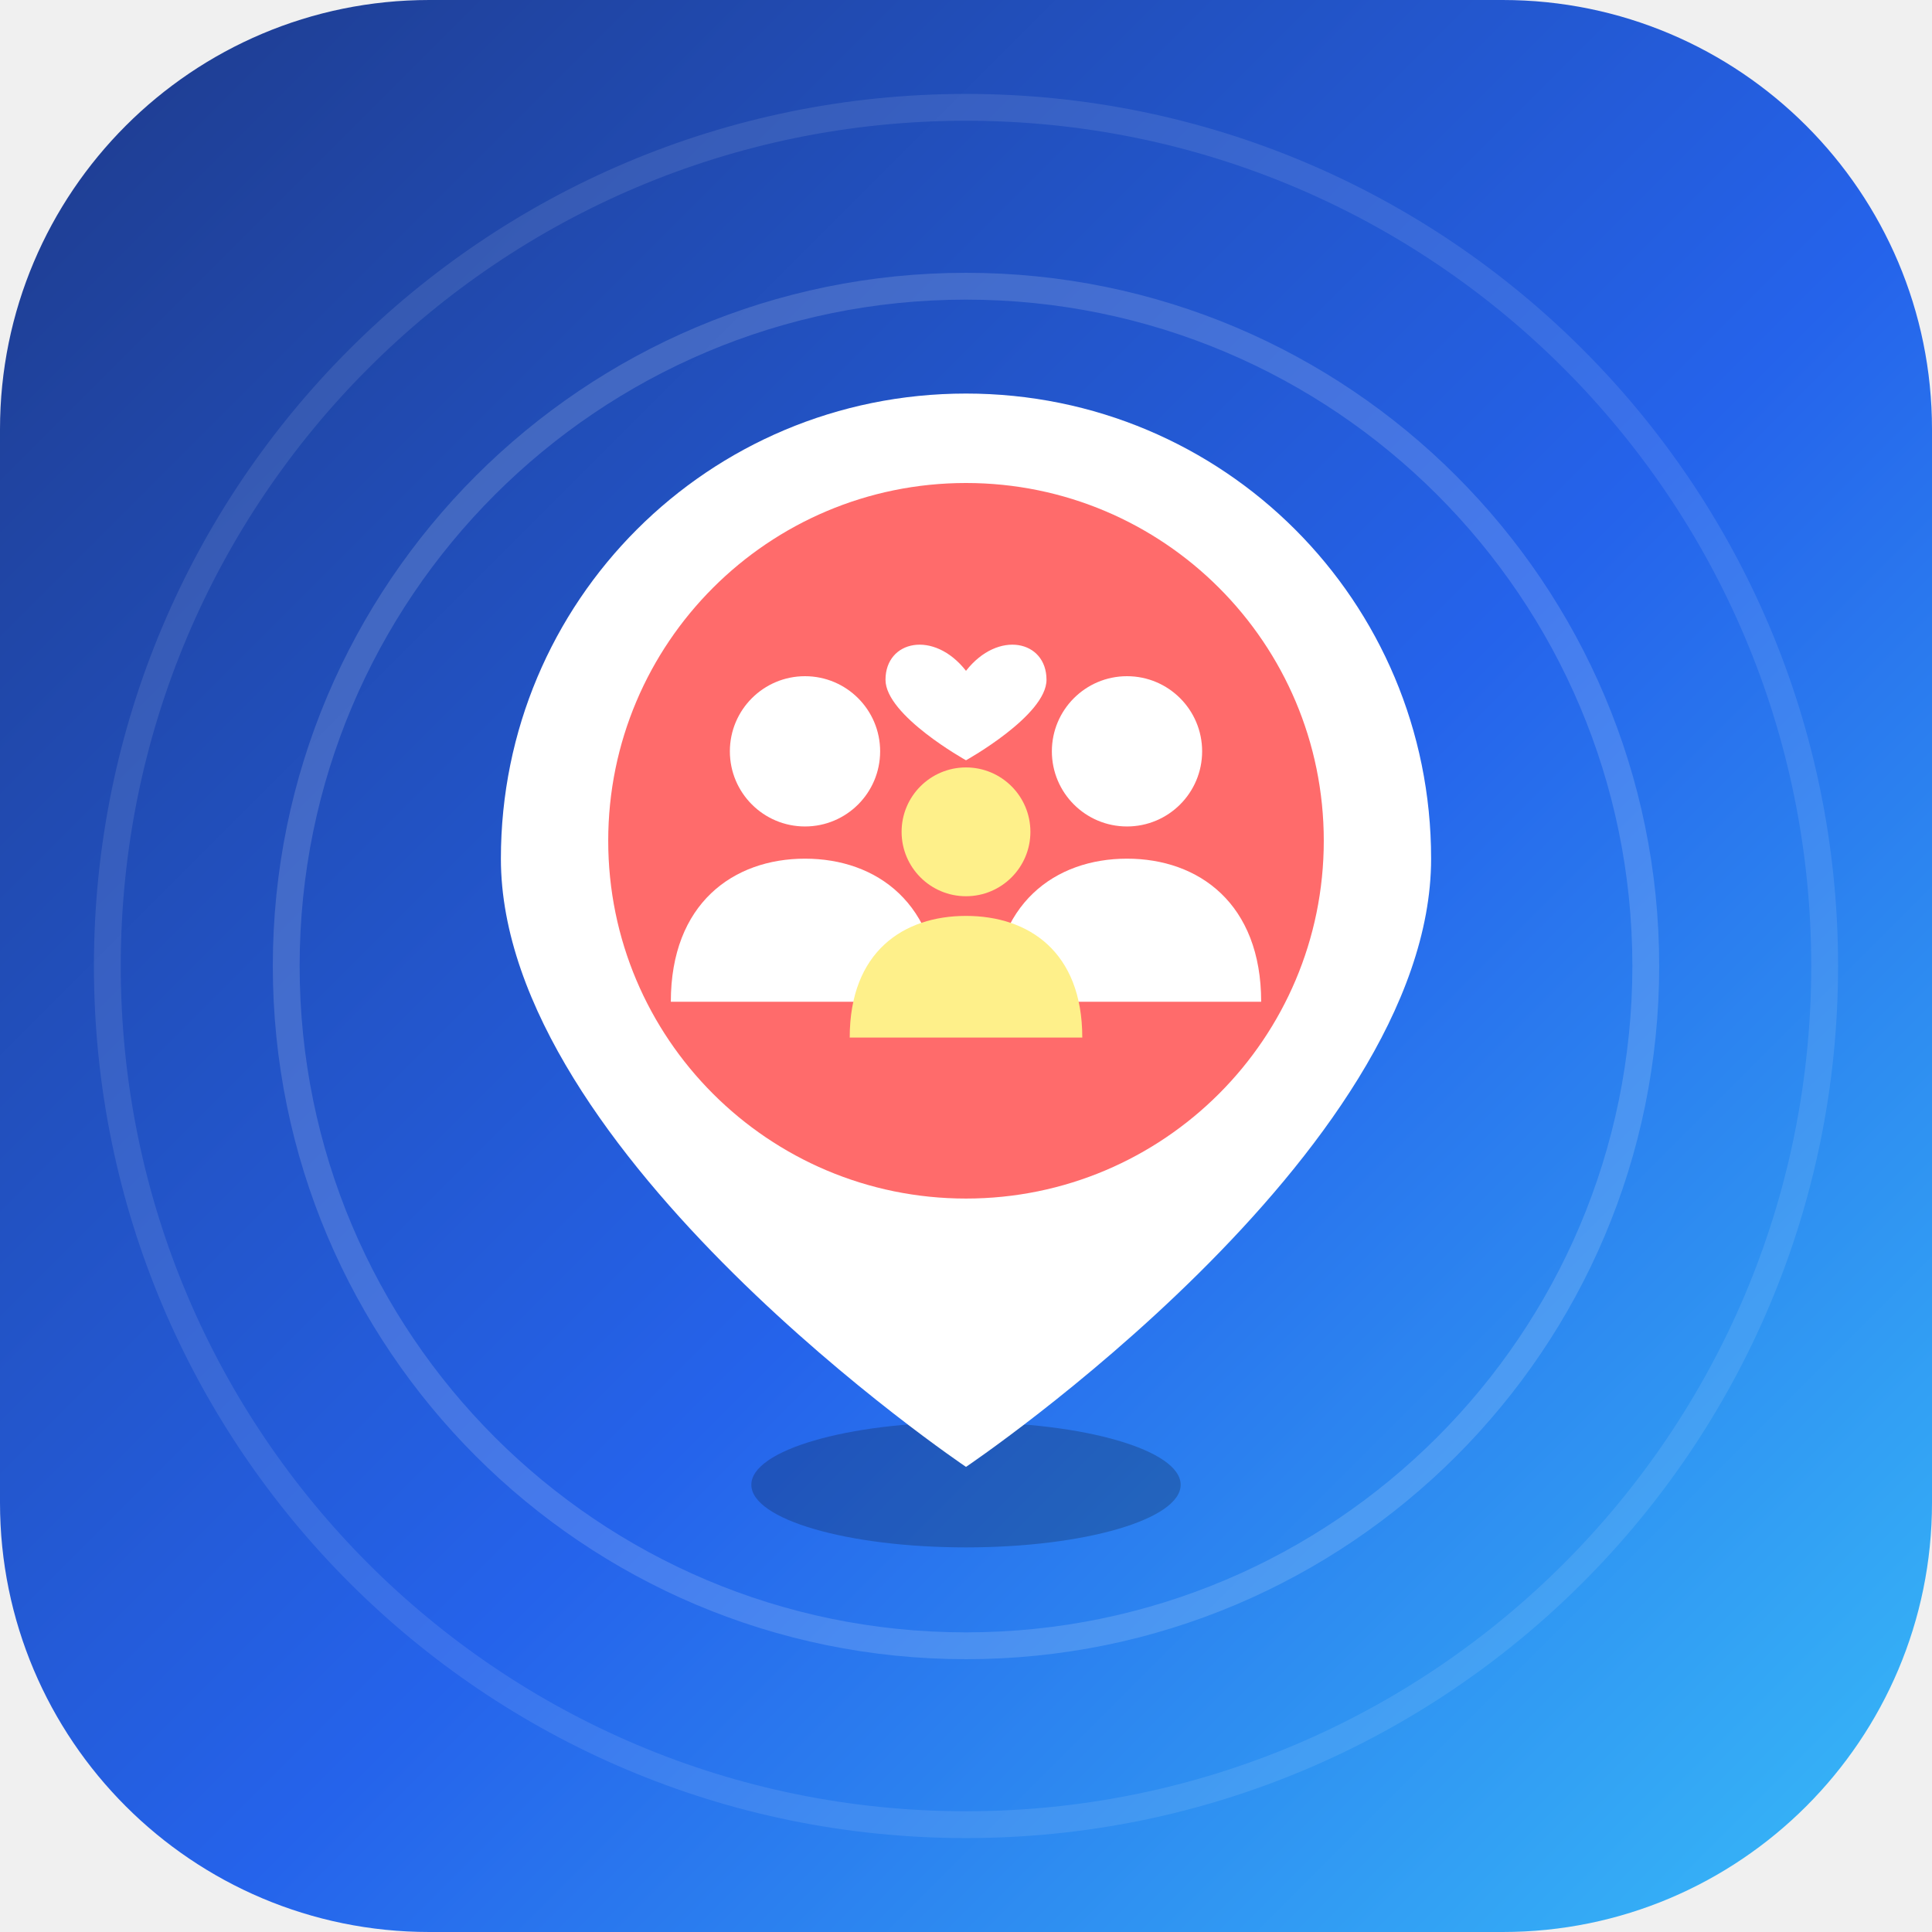
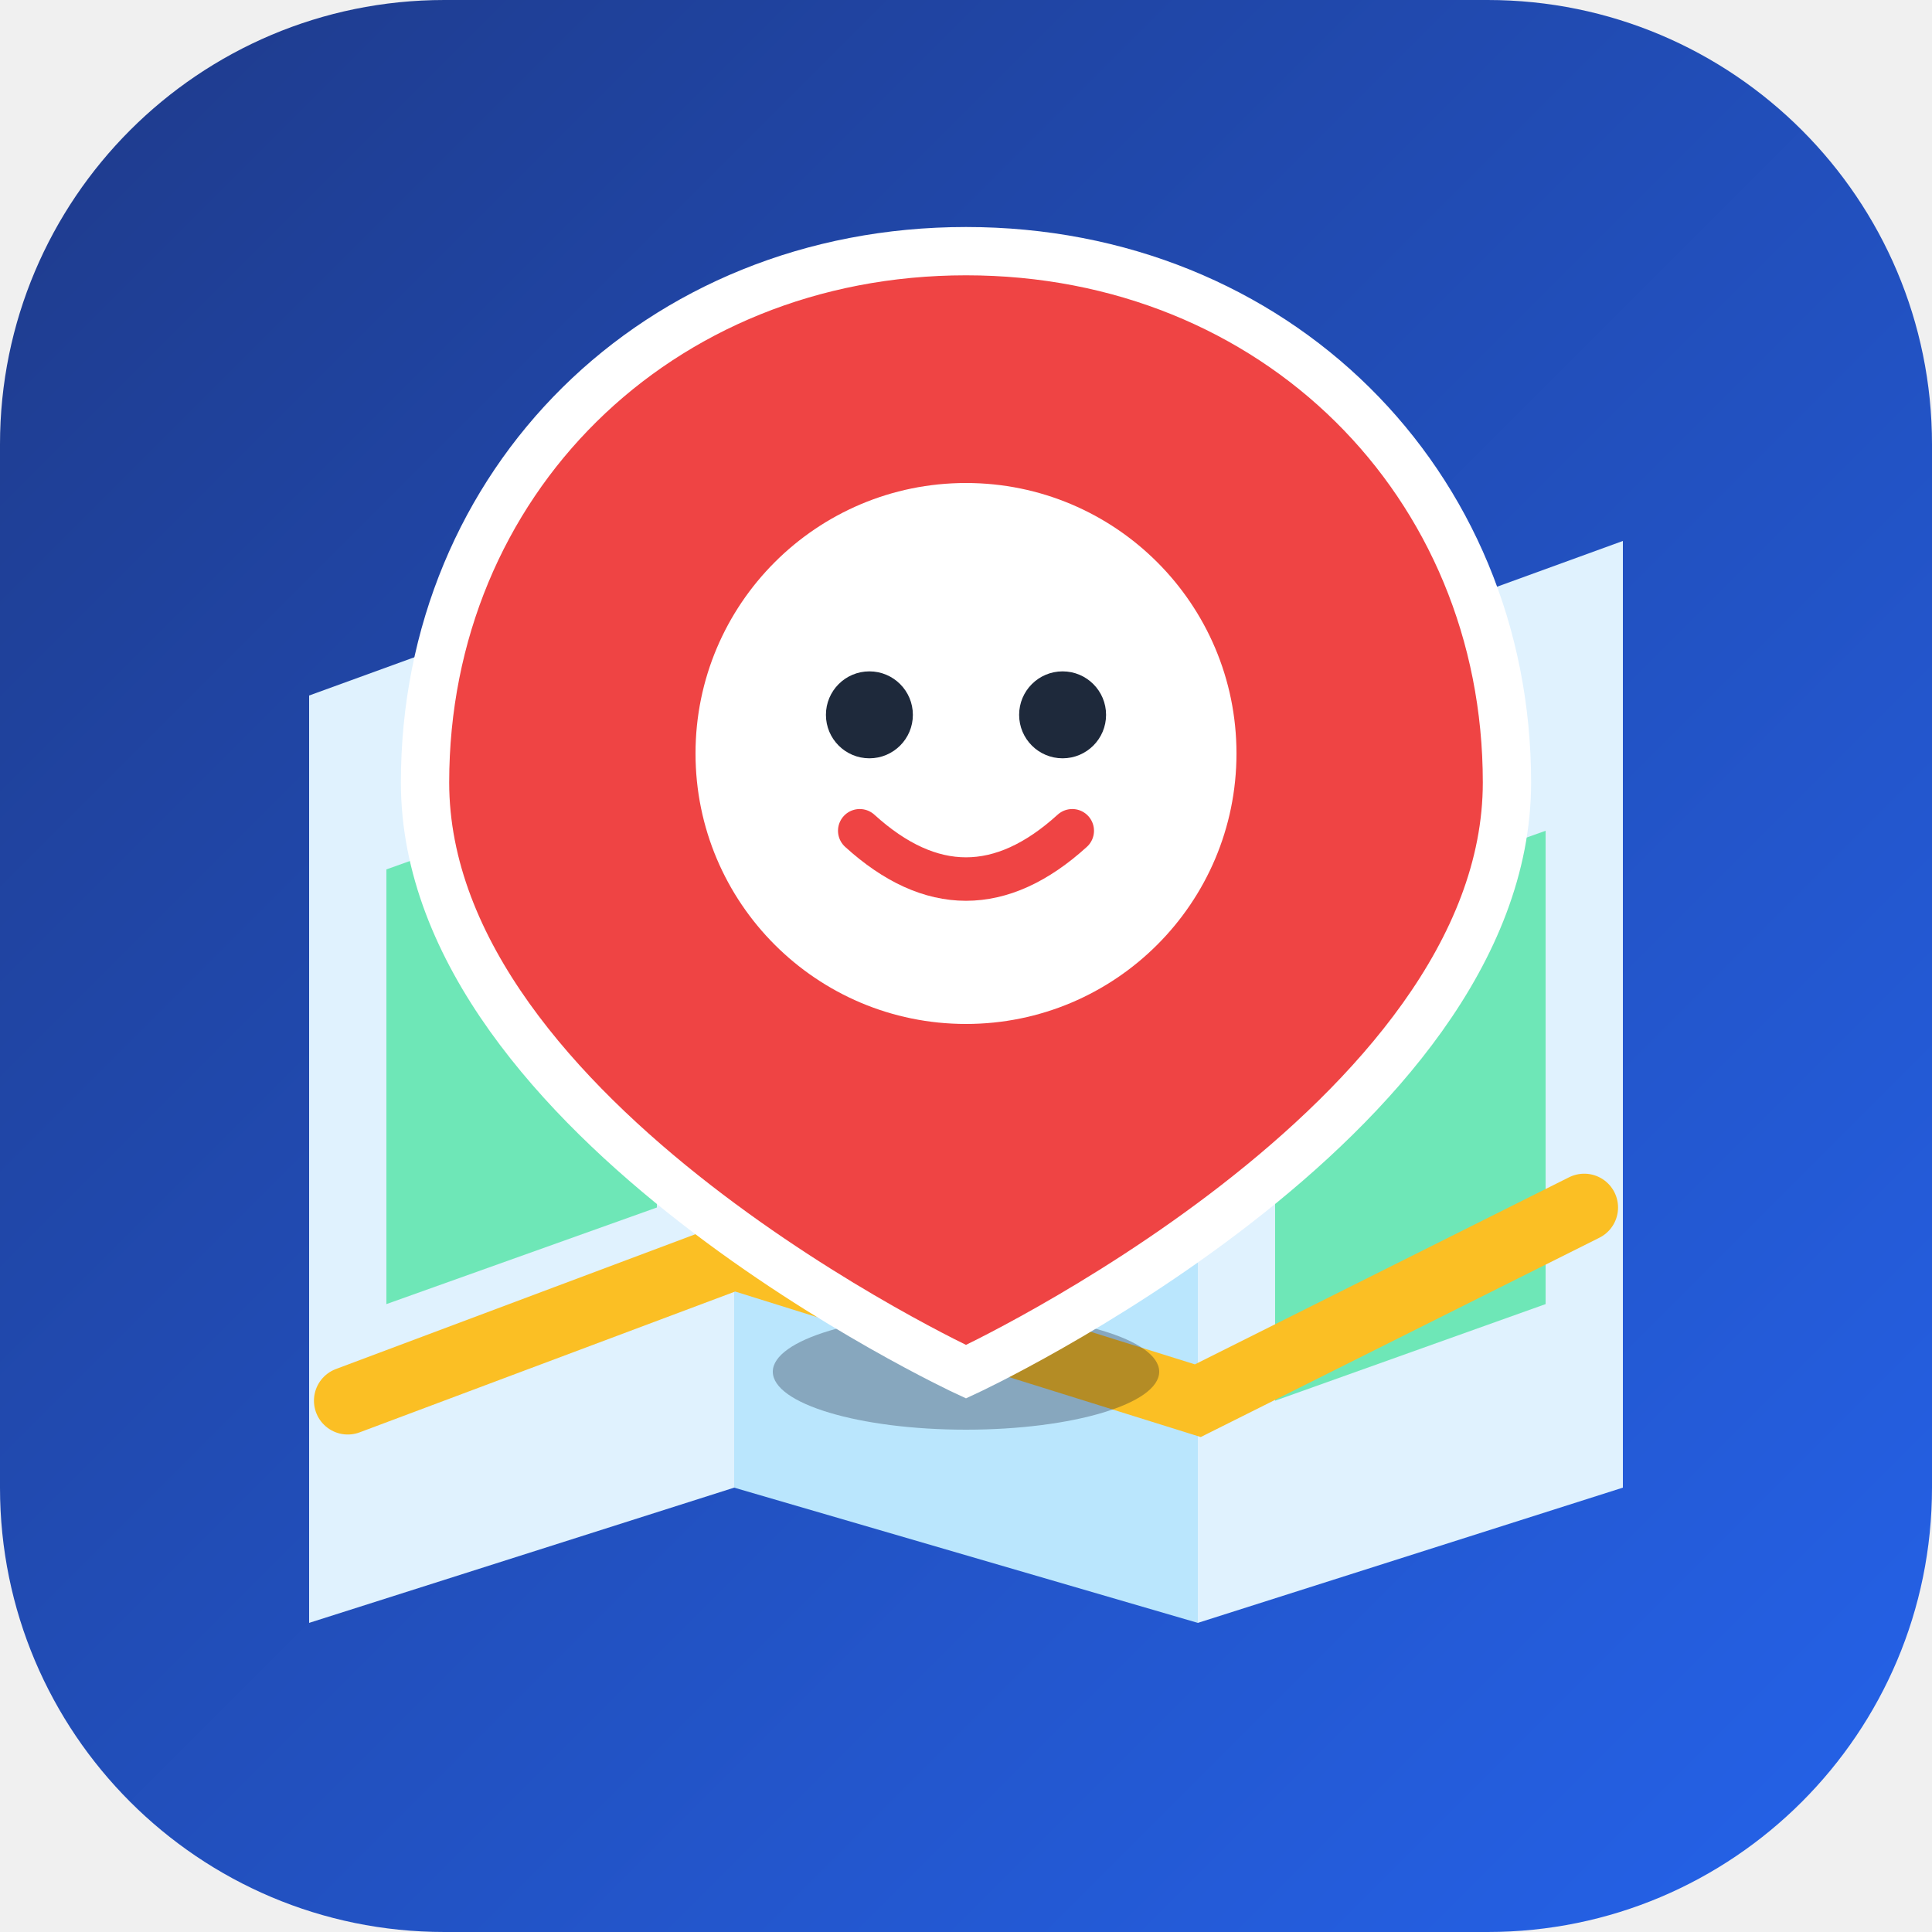
- <svg xmlns="http://www.w3.org/2000/svg" viewBox="0 0 108 108" width="256" height="256">
+ <svg xmlns="http://www.w3.org/2000/svg" viewBox="0 0 200 200" width="240" height="240">
  <defs>
-     <linearGradient id="bgGrad" x1="0%" y1="0%" x2="100%" y2="100%">
+     <linearGradient id="g3" x1="0%" y1="0%" x2="100%" y2="100%">
      <stop offset="0%" stop-color="#1E3A8A" />
-       <stop offset="55%" stop-color="#2563EB" />
-       <stop offset="100%" stop-color="#38BDF8" />
+       <stop offset="100%" stop-color="#2563EB" />
    </linearGradient>
  </defs>
-   <rect width="108" height="108" rx="24" fill="url(#bgGrad)" />
-   <circle cx="54" cy="54" r="38" fill="none" stroke="#FFFFFF" stroke-opacity="0.15" stroke-width="1.5" />
-   <circle cx="54" cy="54" r="48" fill="none" stroke="#FFFFFF" stroke-opacity="0.1" stroke-width="1.5" />
-   <ellipse cx="54" cy="83" rx="12" ry="3.5" fill="#0F172A" fill-opacity="0.25" />
-   <path d="M54,22 C39.6,22 28,33.6 28,48 C28,64.5 54,82 54,82 C54,82 80,64.5 80,48 C80,33.6 68.4,22 54,22 Z" fill="#FFFFFF" />
-   <circle cx="54" cy="47" r="20" fill="#FF6B6B" />
-   <circle cx="45" cy="42" r="4.2" fill="#FFFFFF" />
-   <path d="M37.5,56 C37.5,50.5 41,48 45,48 C49,48 52.5,50.5 52.5,56 Z" fill="#FFFFFF" />
-   <circle cx="63" cy="42" r="4.2" fill="#FFFFFF" />
-   <path d="M55.5,56 C55.5,50.5 59,48 63,48 C67,48 70.5,50.5 70.5,56 Z" fill="#FFFFFF" />
-   <circle cx="54" cy="46.5" r="3.6" fill="#FEF08A" />
-   <path d="M47.5,58 C47.5,53.2 50.5,51.2 54,51.2 C57.5,51.2 60.5,53.2 60.5,58 Z" fill="#FEF08A" />
-   <path d="M54,37.5 C52.2,35.2 49.5,35.8 49.5,38 C49.5,40 54,42.5 54,42.5 C54,42.5 58.5,40 58.5,38 C58.5,35.8 55.8,35.2 54,37.5 Z" fill="#FFFFFF" />
+   <rect width="200" height="200" rx="46" fill="url(#g3)" />
+   <polygon points="32,72 76,56 76,154 32,168" fill="#E0F2FE" />
+   <polygon points="76,56 124,72 124,168 76,154" fill="#BAE6FD" />
+   <polygon points="124,72 168,56 168,154 124,168" fill="#E0F2FE" />
+   <polygon points="40,90 68,80 68,125 40,135" fill="#6EE7B7" />
+   <polygon points="132,96 160,86 160,135 132,145" fill="#6EE7B7" />
+   <path d="M36,145 L76,130 L124,145 L164,125" fill="none" stroke="#FBBF24" stroke-width="7" stroke-linecap="round" />
+   <ellipse cx="100" cy="142" rx="20" ry="6" fill="#0F172A" fill-opacity="0.3" />
+   <path d="M100,26 C68,26 44,50 44,81 C44,116 100,142 100,142 C100,142 156,116 156,81 C156,50 132,26 100,26 Z" fill="#EF4444" stroke="#FFFFFF" stroke-width="5" />
+   <circle cx="100" cy="78" r="28" fill="#FFFFFF" />
+   <circle cx="90" cy="74" r="4.5" fill="#1E293B" />
+   <circle cx="110" cy="74" r="4.5" fill="#1E293B" />
+   <path d="M89,86 Q100,96 111,86" fill="none" stroke="#EF4444" stroke-width="4.5" stroke-linecap="round" />
</svg>
